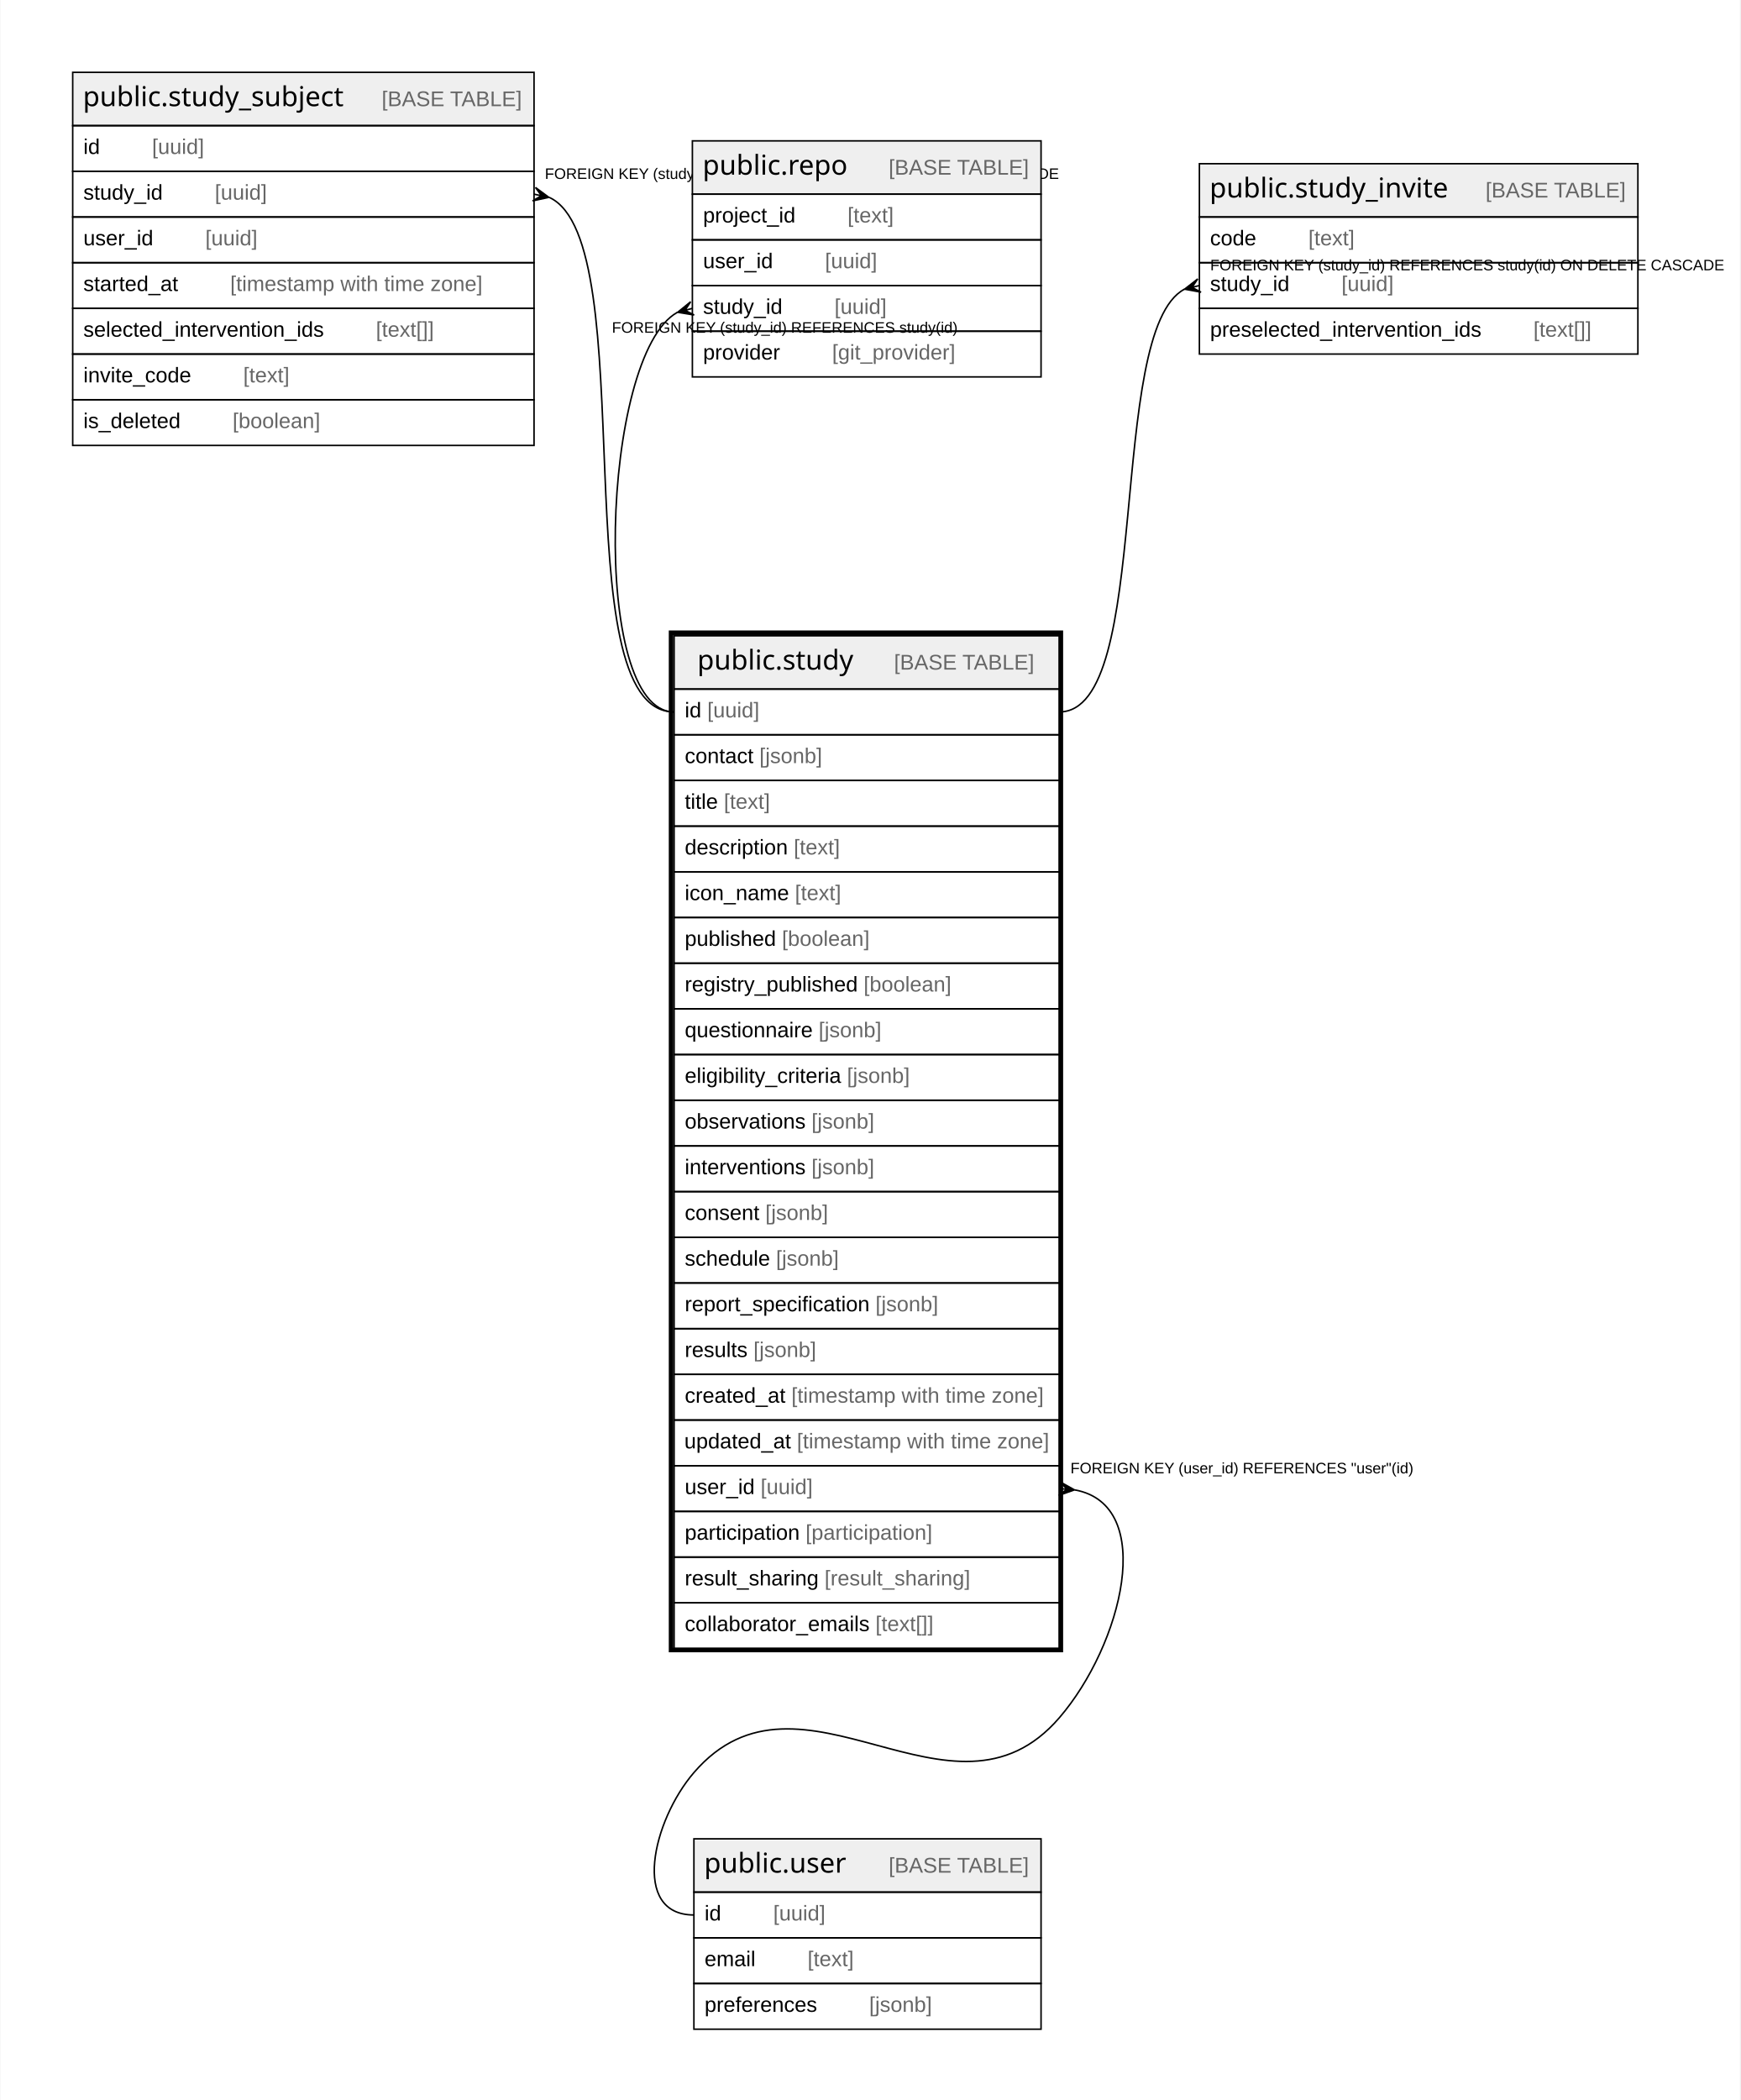
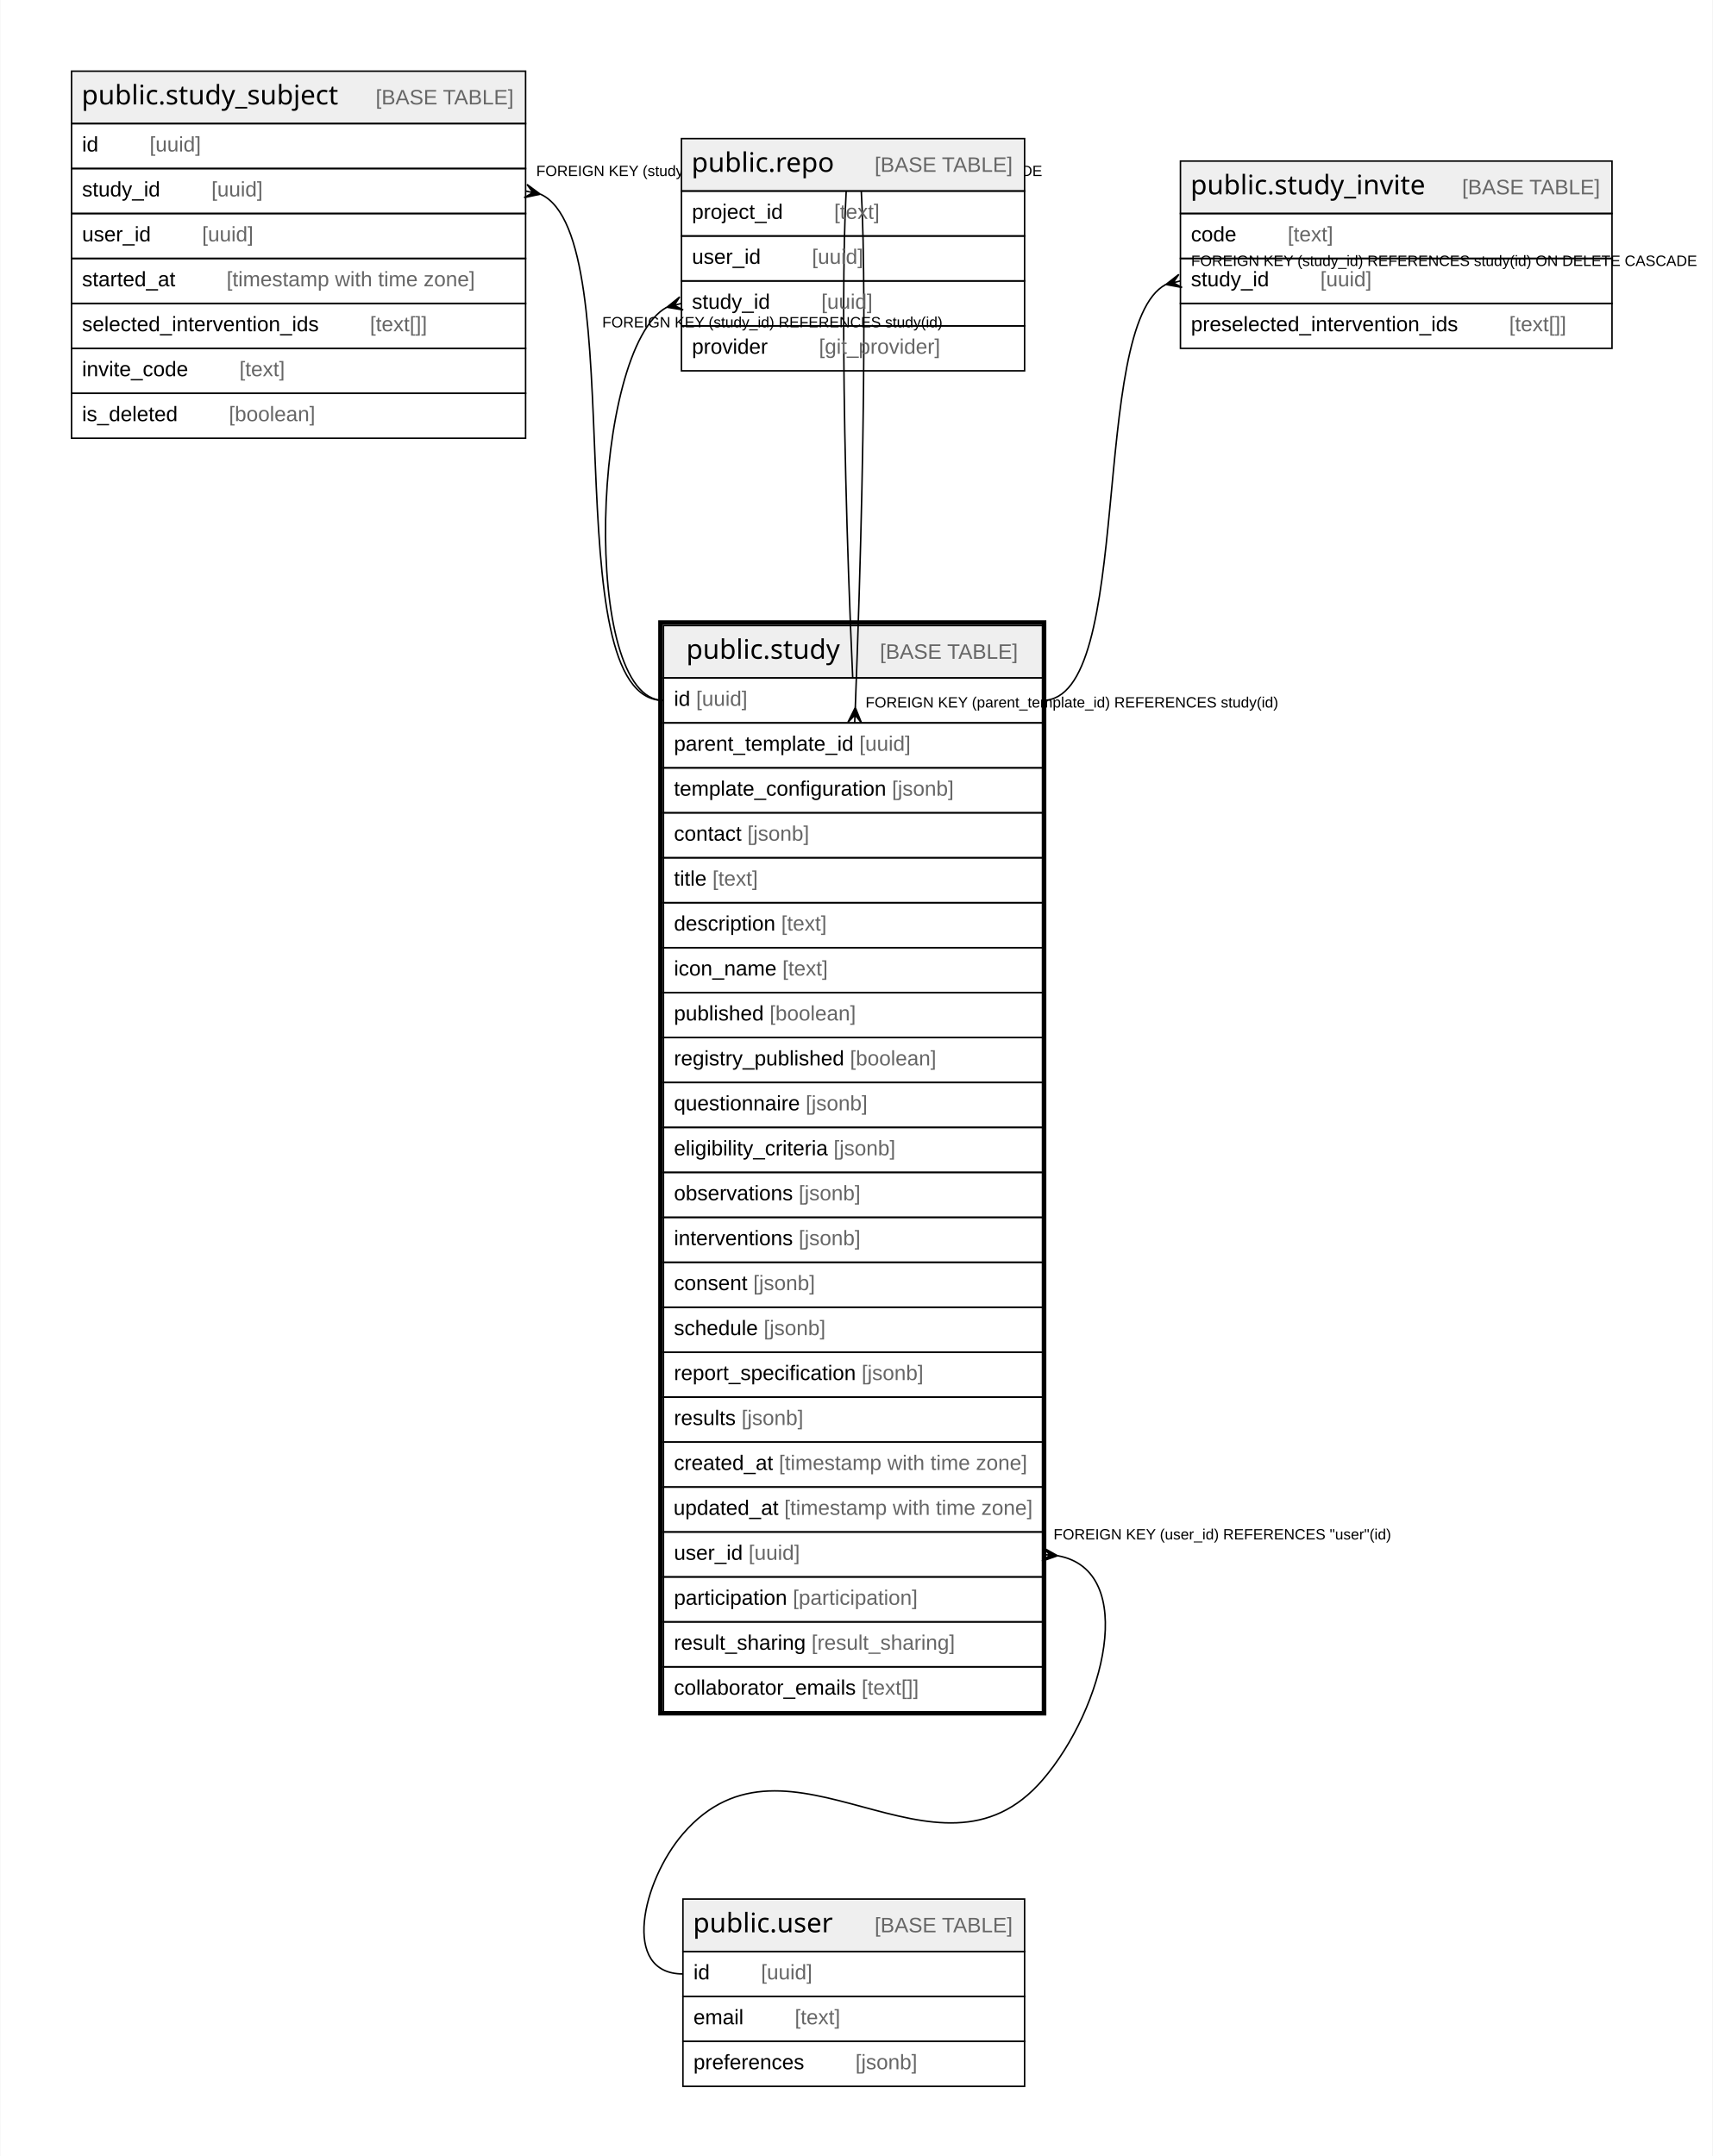
- <svg xmlns="http://www.w3.org/2000/svg" width="1143pt" height="1379pt" viewBox="0.00 0.00 1142.50 1379.00">
-   <g id="graph0" class="graph" transform="scale(1 1) rotate(0) translate(4 1375)">
-     <polygon fill="#ffffff" stroke="transparent" points="-4,4 -4,-1375 1138.5,-1375 1138.5,4 -4,4" />
+ <svg xmlns="http://www.w3.org/2000/svg" width="1143pt" height="1439pt" viewBox="0.00 0.00 1142.50 1439.00">
+   <g id="graph0" class="graph" transform="scale(1 1) rotate(0) translate(4 1435)">
+     <polygon fill="#ffffff" stroke="transparent" points="-4,4 -4,-1435 1138.5,-1435 1138.5,4 -4,4" />
    <g id="node1" class="node">
-       <polygon fill="#efefef" stroke="transparent" points="438.5,-922.5 438.5,-957.5 691.5,-957.5 691.5,-922.5 438.5,-922.5" />
-       <polygon fill="none" stroke="#000000" points="438.5,-922.5 438.5,-957.5 691.5,-957.5 691.5,-922.5 438.5,-922.5" />
-       <text text-anchor="start" x="453.704" y="-935.3" font-family="Arial Bold" font-size="18.00" fill="#000000">public.study</text>
-       <text text-anchor="start" x="548.728" y="-935.3" font-family="Arial" font-size="14.00" fill="#000000">    </text>
-       <text text-anchor="start" x="582.933" y="-935.3" font-family="Arial" font-size="14.00" fill="#666666">[BASE TABLE]</text>
+       <polygon fill="#efefef" stroke="transparent" points="438.5,-982.5 438.5,-1017.5 691.5,-1017.5 691.5,-982.5 438.5,-982.5" />
+       <polygon fill="none" stroke="#000000" points="438.5,-982.5 438.5,-1017.5 691.5,-1017.5 691.5,-982.5 438.5,-982.5" />
+       <text text-anchor="start" x="453.704" y="-995.3" font-family="Arial Bold" font-size="18.00" fill="#000000">public.study</text>
+       <text text-anchor="start" x="548.728" y="-995.3" font-family="Arial" font-size="14.00" fill="#000000">    </text>
+       <text text-anchor="start" x="582.933" y="-995.3" font-family="Arial" font-size="14.00" fill="#666666">[BASE TABLE]</text>
+       <polygon fill="none" stroke="#000000" points="438.5,-952.5 438.5,-982.5 691.5,-982.5 691.5,-952.5 438.5,-952.5" />
+       <text text-anchor="start" x="445.5" y="-963.9" font-family="Arial" font-size="14.00" fill="#000000">id </text>
+       <text text-anchor="start" x="460.28" y="-963.9" font-family="Arial" font-size="14.00" fill="#666666">[uuid]</text>
+       <polygon fill="none" stroke="#000000" points="438.5,-922.5 438.5,-952.5 691.5,-952.5 691.5,-922.5 438.5,-922.5" />
+       <text text-anchor="start" x="445.5" y="-933.9" font-family="Arial" font-size="14.00" fill="#000000">parent_template_id </text>
+       <text text-anchor="start" x="569.205" y="-933.9" font-family="Arial" font-size="14.00" fill="#666666">[uuid]</text>
      <polygon fill="none" stroke="#000000" points="438.5,-892.5 438.5,-922.5 691.5,-922.5 691.5,-892.5 438.5,-892.5" />
-       <text text-anchor="start" x="445.5" y="-903.9" font-family="Arial" font-size="14.00" fill="#000000">id </text>
-       <text text-anchor="start" x="460.28" y="-903.9" font-family="Arial" font-size="14.00" fill="#666666">[uuid]</text>
+       <text text-anchor="start" x="445.5" y="-903.9" font-family="Arial" font-size="14.00" fill="#000000">template_configuration </text>
+       <text text-anchor="start" x="590.985" y="-903.9" font-family="Arial" font-size="14.00" fill="#666666">[jsonb]</text>
      <polygon fill="none" stroke="#000000" points="438.5,-862.5 438.5,-892.5 691.5,-892.5 691.5,-862.5 438.5,-862.5" />
      <text text-anchor="start" x="445.5" y="-873.9" font-family="Arial" font-size="14.00" fill="#000000">contact </text>
      <text text-anchor="start" x="494.52" y="-873.9" font-family="Arial" font-size="14.00" fill="#666666">[jsonb]</text>
      <polygon fill="none" stroke="#000000" points="438.5,-832.5 438.5,-862.5 691.5,-862.5 691.5,-832.5 438.5,-832.5" />
      <text text-anchor="start" x="445.5" y="-843.9" font-family="Arial" font-size="14.00" fill="#000000">title </text>
      <text text-anchor="start" x="471.168" y="-843.9" font-family="Arial" font-size="14.00" fill="#666666">[text]</text>
      <polygon fill="none" stroke="#000000" points="438.5,-802.5 438.5,-832.5 691.5,-832.5 691.5,-802.5 438.5,-802.5" />
      <text text-anchor="start" x="445.5" y="-813.9" font-family="Arial" font-size="14.00" fill="#000000">description </text>
      <text text-anchor="start" x="517.068" y="-813.9" font-family="Arial" font-size="14.00" fill="#666666">[text]</text>
      <polygon fill="none" stroke="#000000" points="438.5,-772.5 438.5,-802.5 691.5,-802.5 691.5,-772.5 438.5,-772.5" />
      <text text-anchor="start" x="445.5" y="-783.9" font-family="Arial" font-size="14.00" fill="#000000">icon_name </text>
      <text text-anchor="start" x="517.853" y="-783.9" font-family="Arial" font-size="14.00" fill="#666666">[text]</text>
      <polygon fill="none" stroke="#000000" points="438.5,-742.5 438.5,-772.5 691.5,-772.5 691.5,-742.5 438.5,-742.5" />
      <text text-anchor="start" x="445.5" y="-753.9" font-family="Arial" font-size="14.00" fill="#000000">published </text>
      <text text-anchor="start" x="509.299" y="-753.9" font-family="Arial" font-size="14.00" fill="#666666">[boolean]</text>
      <polygon fill="none" stroke="#000000" points="438.5,-712.5 438.5,-742.5 691.5,-742.5 691.5,-712.5 438.5,-712.5" />
      <text text-anchor="start" x="445.5" y="-723.9" font-family="Arial" font-size="14.00" fill="#000000">registry_published </text>
      <text text-anchor="start" x="562.966" y="-723.9" font-family="Arial" font-size="14.00" fill="#666666">[boolean]</text>
      <polygon fill="none" stroke="#000000" points="438.5,-682.5 438.5,-712.5 691.5,-712.5 691.5,-682.5 438.5,-682.5" />
      <text text-anchor="start" x="445.5" y="-693.9" font-family="Arial" font-size="14.00" fill="#000000">questionnaire </text>
      <text text-anchor="start" x="533.416" y="-693.9" font-family="Arial" font-size="14.00" fill="#666666">[jsonb]</text>
      <polygon fill="none" stroke="#000000" points="438.5,-652.5 438.5,-682.5 691.5,-682.5 691.5,-652.5 438.5,-652.5" />
      <text text-anchor="start" x="445.5" y="-663.9" font-family="Arial" font-size="14.00" fill="#000000">eligibility_criteria </text>
      <text text-anchor="start" x="552.041" y="-663.9" font-family="Arial" font-size="14.00" fill="#666666">[jsonb]</text>
      <polygon fill="none" stroke="#000000" points="438.5,-622.5 438.5,-652.5 691.5,-652.5 691.5,-622.5 438.5,-622.5" />
      <text text-anchor="start" x="445.5" y="-633.9" font-family="Arial" font-size="14.00" fill="#000000">observations </text>
      <text text-anchor="start" x="528.744" y="-633.9" font-family="Arial" font-size="14.00" fill="#666666">[jsonb]</text>
      <polygon fill="none" stroke="#000000" points="438.5,-592.5 438.5,-622.5 691.5,-622.5 691.5,-592.5 438.5,-592.5" />
      <text text-anchor="start" x="445.5" y="-603.9" font-family="Arial" font-size="14.00" fill="#000000">interventions </text>
      <text text-anchor="start" x="528.741" y="-603.9" font-family="Arial" font-size="14.00" fill="#666666">[jsonb]</text>
      <polygon fill="none" stroke="#000000" points="438.5,-562.5 438.5,-592.5 691.5,-592.5 691.5,-562.5 438.5,-562.5" />
      <text text-anchor="start" x="445.5" y="-573.9" font-family="Arial" font-size="14.00" fill="#000000">consent </text>
      <text text-anchor="start" x="498.412" y="-573.9" font-family="Arial" font-size="14.00" fill="#666666">[jsonb]</text>
      <polygon fill="none" stroke="#000000" points="438.5,-532.5 438.5,-562.5 691.5,-562.5 691.5,-532.5 438.5,-532.5" />
      <text text-anchor="start" x="445.5" y="-543.9" font-family="Arial" font-size="14.00" fill="#000000">schedule </text>
      <text text-anchor="start" x="505.41" y="-543.9" font-family="Arial" font-size="14.00" fill="#666666">[jsonb]</text>
      <polygon fill="none" stroke="#000000" points="438.5,-502.5 438.5,-532.5 691.5,-532.5 691.5,-502.5 438.5,-502.5" />
      <text text-anchor="start" x="445.5" y="-513.9" font-family="Arial" font-size="14.00" fill="#000000">report_specification </text>
      <text text-anchor="start" x="570.747" y="-513.9" font-family="Arial" font-size="14.00" fill="#666666">[jsonb]</text>
      <polygon fill="none" stroke="#000000" points="438.5,-472.5 438.5,-502.5 691.5,-502.5 691.5,-472.5 438.5,-472.5" />
      <text text-anchor="start" x="445.5" y="-483.9" font-family="Arial" font-size="14.00" fill="#000000">results </text>
      <text text-anchor="start" x="490.614" y="-483.9" font-family="Arial" font-size="14.00" fill="#666666">[jsonb]</text>
      <polygon fill="none" stroke="#000000" points="438.5,-442.5 438.5,-472.5 691.5,-472.5 691.5,-442.5 438.5,-442.5" />
      <text text-anchor="start" x="445.5" y="-453.9" font-family="Arial" font-size="14.00" fill="#000000">created_at </text>
      <text text-anchor="start" x="515.528" y="-453.9" font-family="Arial" font-size="14.00" fill="#666666">[timestamp with time zone]</text>
      <polygon fill="none" stroke="#000000" points="438.5,-412.5 438.5,-442.5 691.5,-442.5 691.5,-412.5 438.5,-412.5" />
      <text text-anchor="start" x="445.192" y="-423.9" font-family="Arial" font-size="14.00" fill="#000000">updated_at </text>
      <text text-anchor="start" x="519.124" y="-423.9" font-family="Arial" font-size="14.00" fill="#666666">[timestamp with time zone]</text>
      <polygon fill="none" stroke="#000000" points="438.5,-382.5 438.5,-412.5 691.5,-412.5 691.5,-382.5 438.5,-382.5" />
      <text text-anchor="start" x="445.5" y="-393.9" font-family="Arial" font-size="14.00" fill="#000000">user_id </text>
      <text text-anchor="start" x="495.288" y="-393.9" font-family="Arial" font-size="14.00" fill="#666666">[uuid]</text>
      <polygon fill="none" stroke="#000000" points="438.5,-352.5 438.5,-382.5 691.5,-382.5 691.5,-352.5 438.5,-352.5" />
      <text text-anchor="start" x="445.5" y="-363.9" font-family="Arial" font-size="14.00" fill="#000000">participation </text>
      <text text-anchor="start" x="524.848" y="-363.9" font-family="Arial" font-size="14.00" fill="#666666">[participation]</text>
      <polygon fill="none" stroke="#000000" points="438.5,-322.5 438.5,-352.5 691.5,-352.5 691.5,-322.5 438.5,-322.5" />
      <text text-anchor="start" x="445.5" y="-333.9" font-family="Arial" font-size="14.00" fill="#000000">result_sharing </text>
      <text text-anchor="start" x="537.294" y="-333.9" font-family="Arial" font-size="14.00" fill="#666666">[result_sharing]</text>
      <polygon fill="none" stroke="#000000" points="438.5,-292.5 438.5,-322.5 691.5,-322.5 691.5,-292.5 438.5,-292.5" />
      <text text-anchor="start" x="445.5" y="-303.9" font-family="Arial" font-size="14.00" fill="#000000">collaborator_emails </text>
      <text text-anchor="start" x="570.733" y="-303.9" font-family="Arial" font-size="14.00" fill="#666666">[text[]]</text>
-       <polygon fill="none" stroke="#000000" stroke-width="3" points="436.5,-291.5 436.5,-959.5 692.5,-959.5 692.5,-291.5 436.5,-291.5" />
+       <polygon fill="none" stroke="#000000" stroke-width="3" points="436.5,-291.5 436.5,-1019.5 692.5,-1019.5 692.5,-291.5 436.5,-291.5" />
+     </g>
+     <g id="edge1" class="edge">
+       <path fill="none" stroke="#000000" d="M566.516,-962.97C574.486,-1169.749 574.147,-1339 565.5,-1339 556.742,-1339 556.506,-1165.381 564.794,-982.646" />
+       <polygon fill="#000000" stroke="#000000" points="566.509,-962.773 570.615,-952.605 566.313,-957.777 566.118,-952.78 566.118,-952.78 566.118,-952.78 566.313,-957.777 561.621,-952.956 566.509,-962.773 566.509,-962.773" />
+       <text text-anchor="start" x="573.328" y="-962.78" font-family="Arial" font-size="10.00" fill="#000000">FOREIGN KEY (parent_template_id) REFERENCES study(id)</text>
    </g>
    <g id="node5" class="node">
      <polygon fill="#efefef" stroke="transparent" points="451.5,-132.5 451.5,-167.5 679.5,-167.5 679.5,-132.5 451.5,-132.5" />
      <polygon fill="none" stroke="#000000" points="451.5,-132.5 451.5,-167.5 679.5,-167.5 679.5,-132.5 451.5,-132.5" />
      <text text-anchor="start" x="458.209" y="-145.3" font-family="Arial Bold" font-size="18.00" fill="#000000">public.user</text>
      <text text-anchor="start" x="545.223" y="-145.3" font-family="Arial" font-size="14.00" fill="#000000">    </text>
      <text text-anchor="start" x="579.428" y="-145.3" font-family="Arial" font-size="14.00" fill="#666666">[BASE TABLE]</text>
      <polygon fill="none" stroke="#000000" points="451.5,-102.5 451.5,-132.5 679.5,-132.5 679.5,-102.5 451.5,-102.5" />
      <text text-anchor="start" x="458.5" y="-113.9" font-family="Arial" font-size="14.00" fill="#000000">id    </text>
      <text text-anchor="start" x="503.594" y="-113.9" font-family="Arial" font-size="14.00" fill="#666666">[uuid]</text>
      <polygon fill="none" stroke="#000000" points="451.5,-72.5 451.5,-102.5 679.5,-102.5 679.5,-72.5 451.5,-72.5" />
      <text text-anchor="start" x="458.5" y="-83.9" font-family="Arial" font-size="14.00" fill="#000000">email    </text>
      <text text-anchor="start" x="526.144" y="-83.9" font-family="Arial" font-size="14.00" fill="#666666">[text]</text>
      <polygon fill="none" stroke="#000000" points="451.5,-42.5 451.5,-72.5 679.5,-72.5 679.5,-42.5 451.5,-42.5" />
      <text text-anchor="start" x="458.5" y="-53.9" font-family="Arial" font-size="14.00" fill="#000000">preferences    </text>
      <text text-anchor="start" x="566.612" y="-53.9" font-family="Arial" font-size="14.00" fill="#666666">[jsonb]</text>
    </g>
-     <g id="edge4" class="edge">
+     <g id="edge5" class="edge">
      <path fill="none" stroke="#000000" d="M701.677,-396.629C755.786,-386.73 732.762,-294.913 691.5,-247 621.115,-165.27 521.885,-292.73 451.5,-211 424.383,-179.512 409.944,-117.5 451.5,-117.5" />
      <polygon fill="#000000" stroke="#000000" points="701.464,-396.647 691.116,-393.016 696.482,-397.074 691.5,-397.5 691.5,-397.5 691.5,-397.5 696.482,-397.074 691.884,-401.984 701.464,-396.647 701.464,-396.647" />
      <text text-anchor="start" x="698.785" y="-407.5" font-family="Arial" font-size="10.00" fill="#000000">FOREIGN KEY (user_id) REFERENCES "user"(id)</text>
    </g>
    <g id="node2" class="node">
-       <polygon fill="#efefef" stroke="transparent" points="43.5,-1292.5 43.5,-1327.5 346.5,-1327.5 346.5,-1292.5 43.5,-1292.5" />
-       <polygon fill="none" stroke="#000000" points="43.5,-1292.5 43.5,-1327.5 346.5,-1327.5 346.5,-1292.5 43.5,-1292.5" />
-       <text text-anchor="start" x="50.194" y="-1305.3" font-family="Arial Bold" font-size="18.00" fill="#000000">public.study_subject</text>
-       <text text-anchor="start" x="212.238" y="-1305.3" font-family="Arial" font-size="14.00" fill="#000000">    </text>
-       <text text-anchor="start" x="246.443" y="-1305.3" font-family="Arial" font-size="14.00" fill="#666666">[BASE TABLE]</text>
+       <polygon fill="#efefef" stroke="transparent" points="43.5,-1352.5 43.5,-1387.5 346.5,-1387.5 346.5,-1352.5 43.5,-1352.5" />
+       <polygon fill="none" stroke="#000000" points="43.5,-1352.5 43.5,-1387.5 346.5,-1387.5 346.5,-1352.5 43.5,-1352.5" />
+       <text text-anchor="start" x="50.194" y="-1365.3" font-family="Arial Bold" font-size="18.00" fill="#000000">public.study_subject</text>
+       <text text-anchor="start" x="212.238" y="-1365.3" font-family="Arial" font-size="14.00" fill="#000000">    </text>
+       <text text-anchor="start" x="246.443" y="-1365.3" font-family="Arial" font-size="14.00" fill="#666666">[BASE TABLE]</text>
+       <polygon fill="none" stroke="#000000" points="43.5,-1322.5 43.5,-1352.5 346.5,-1352.5 346.5,-1322.5 43.5,-1322.5" />
+       <text text-anchor="start" x="50.5" y="-1333.9" font-family="Arial" font-size="14.00" fill="#000000">id    </text>
+       <text text-anchor="start" x="95.594" y="-1333.9" font-family="Arial" font-size="14.00" fill="#666666">[uuid]</text>
+       <polygon fill="none" stroke="#000000" points="43.5,-1292.5 43.5,-1322.5 346.5,-1322.5 346.5,-1292.5 43.5,-1292.5" />
+       <text text-anchor="start" x="50.5" y="-1303.9" font-family="Arial" font-size="14.00" fill="#000000">study_id    </text>
+       <text text-anchor="start" x="136.832" y="-1303.9" font-family="Arial" font-size="14.00" fill="#666666">[uuid]</text>
      <polygon fill="none" stroke="#000000" points="43.5,-1262.5 43.5,-1292.5 346.5,-1292.5 346.5,-1262.5 43.5,-1262.5" />
-       <text text-anchor="start" x="50.5" y="-1273.9" font-family="Arial" font-size="14.00" fill="#000000">id    </text>
-       <text text-anchor="start" x="95.594" y="-1273.9" font-family="Arial" font-size="14.00" fill="#666666">[uuid]</text>
+       <text text-anchor="start" x="50.5" y="-1273.9" font-family="Arial" font-size="14.00" fill="#000000">user_id    </text>
+       <text text-anchor="start" x="130.602" y="-1273.9" font-family="Arial" font-size="14.00" fill="#666666">[uuid]</text>
      <polygon fill="none" stroke="#000000" points="43.5,-1232.5 43.5,-1262.5 346.5,-1262.5 346.5,-1232.5 43.5,-1232.5" />
-       <text text-anchor="start" x="50.5" y="-1243.9" font-family="Arial" font-size="14.00" fill="#000000">study_id    </text>
-       <text text-anchor="start" x="136.832" y="-1243.9" font-family="Arial" font-size="14.00" fill="#666666">[uuid]</text>
+       <text text-anchor="start" x="50.5" y="-1243.9" font-family="Arial" font-size="14.00" fill="#000000">started_at    </text>
+       <text text-anchor="start" x="146.95" y="-1243.9" font-family="Arial" font-size="14.00" fill="#666666">[timestamp with time zone]</text>
      <polygon fill="none" stroke="#000000" points="43.5,-1202.5 43.5,-1232.5 346.5,-1232.5 346.5,-1202.5 43.5,-1202.5" />
-       <text text-anchor="start" x="50.5" y="-1213.9" font-family="Arial" font-size="14.00" fill="#000000">user_id    </text>
-       <text text-anchor="start" x="130.602" y="-1213.9" font-family="Arial" font-size="14.00" fill="#666666">[uuid]</text>
+       <text text-anchor="start" x="50.5" y="-1213.9" font-family="Arial" font-size="14.00" fill="#000000">selected_intervention_ids    </text>
+       <text text-anchor="start" x="242.637" y="-1213.9" font-family="Arial" font-size="14.00" fill="#666666">[text[]]</text>
      <polygon fill="none" stroke="#000000" points="43.5,-1172.5 43.5,-1202.5 346.5,-1202.5 346.5,-1172.5 43.5,-1172.5" />
-       <text text-anchor="start" x="50.5" y="-1183.9" font-family="Arial" font-size="14.00" fill="#000000">started_at    </text>
-       <text text-anchor="start" x="146.95" y="-1183.9" font-family="Arial" font-size="14.00" fill="#666666">[timestamp with time zone]</text>
+       <text text-anchor="start" x="50.5" y="-1183.9" font-family="Arial" font-size="14.00" fill="#000000">invite_code    </text>
+       <text text-anchor="start" x="155.504" y="-1183.9" font-family="Arial" font-size="14.00" fill="#666666">[text]</text>
      <polygon fill="none" stroke="#000000" points="43.5,-1142.5 43.5,-1172.5 346.5,-1172.5 346.5,-1142.5 43.5,-1142.5" />
-       <text text-anchor="start" x="50.5" y="-1153.9" font-family="Arial" font-size="14.00" fill="#000000">selected_intervention_ids    </text>
-       <text text-anchor="start" x="242.637" y="-1153.9" font-family="Arial" font-size="14.00" fill="#666666">[text[]]</text>
-       <polygon fill="none" stroke="#000000" points="43.5,-1112.5 43.5,-1142.5 346.5,-1142.5 346.5,-1112.5 43.5,-1112.5" />
-       <text text-anchor="start" x="50.5" y="-1123.9" font-family="Arial" font-size="14.00" fill="#000000">invite_code    </text>
-       <text text-anchor="start" x="155.504" y="-1123.9" font-family="Arial" font-size="14.00" fill="#666666">[text]</text>
-       <polygon fill="none" stroke="#000000" points="43.5,-1082.5 43.5,-1112.5 346.5,-1112.5 346.5,-1082.5 43.5,-1082.5" />
-       <text text-anchor="start" x="50.5" y="-1093.9" font-family="Arial" font-size="14.00" fill="#000000">is_deleted    </text>
-       <text text-anchor="start" x="148.504" y="-1093.9" font-family="Arial" font-size="14.00" fill="#666666">[boolean]</text>
+       <text text-anchor="start" x="50.5" y="-1153.9" font-family="Arial" font-size="14.00" fill="#000000">is_deleted    </text>
+       <text text-anchor="start" x="148.504" y="-1153.9" font-family="Arial" font-size="14.00" fill="#666666">[boolean]</text>
    </g>
-     <g id="edge1" class="edge">
-       <path fill="none" stroke="#000000" d="M356.595,-1245.329C419.035,-1216.372 363.896,-907.5 438.5,-907.5" />
-       <polygon fill="#000000" stroke="#000000" points="356.276,-1245.397 345.554,-1243.101 351.388,-1246.449 346.5,-1247.5 346.5,-1247.5 346.5,-1247.5 351.388,-1246.449 347.446,-1251.899 356.276,-1245.397 356.276,-1245.397" />
-       <text text-anchor="start" x="353.603" y="-1257.5" font-family="Arial" font-size="10.00" fill="#000000">FOREIGN KEY (study_id) REFERENCES study(id) ON DELETE CASCADE</text>
+     <g id="edge2" class="edge">
+       <path fill="none" stroke="#000000" d="M356.595,-1305.329C419.035,-1276.372 363.896,-967.5 438.5,-967.5" />
+       <polygon fill="#000000" stroke="#000000" points="356.276,-1305.397 345.554,-1303.101 351.388,-1306.449 346.5,-1307.5 346.5,-1307.5 346.5,-1307.5 351.388,-1306.449 347.446,-1311.899 356.276,-1305.397 356.276,-1305.397" />
+       <text text-anchor="start" x="353.603" y="-1317.5" font-family="Arial" font-size="10.00" fill="#000000">FOREIGN KEY (study_id) REFERENCES study(id) ON DELETE CASCADE</text>
    </g>
    <g id="node3" class="node">
-       <polygon fill="#efefef" stroke="transparent" points="450.5,-1247.5 450.5,-1282.5 679.5,-1282.5 679.5,-1247.5 450.5,-1247.5" />
-       <polygon fill="none" stroke="#000000" points="450.5,-1247.5 450.5,-1282.5 679.5,-1282.5 679.5,-1247.5 450.5,-1247.5" />
-       <text text-anchor="start" x="457.206" y="-1260.3" font-family="Arial Bold" font-size="18.00" fill="#000000">public.repo</text>
-       <text text-anchor="start" x="545.226" y="-1260.3" font-family="Arial" font-size="14.00" fill="#000000">    </text>
-       <text text-anchor="start" x="579.431" y="-1260.3" font-family="Arial" font-size="14.00" fill="#666666">[BASE TABLE]</text>
+       <polygon fill="#efefef" stroke="transparent" points="450.5,-1307.5 450.5,-1342.5 679.5,-1342.5 679.5,-1307.5 450.5,-1307.5" />
+       <polygon fill="none" stroke="#000000" points="450.5,-1307.5 450.5,-1342.5 679.5,-1342.5 679.5,-1307.5 450.5,-1307.5" />
+       <text text-anchor="start" x="457.206" y="-1320.3" font-family="Arial Bold" font-size="18.00" fill="#000000">public.repo</text>
+       <text text-anchor="start" x="545.226" y="-1320.3" font-family="Arial" font-size="14.00" fill="#000000">    </text>
+       <text text-anchor="start" x="579.431" y="-1320.3" font-family="Arial" font-size="14.00" fill="#666666">[BASE TABLE]</text>
+       <polygon fill="none" stroke="#000000" points="450.5,-1277.5 450.5,-1307.5 679.5,-1307.5 679.5,-1277.5 450.5,-1277.5" />
+       <text text-anchor="start" x="457.5" y="-1288.9" font-family="Arial" font-size="14.00" fill="#000000">project_id    </text>
+       <text text-anchor="start" x="552.382" y="-1288.9" font-family="Arial" font-size="14.00" fill="#666666">[text]</text>
+       <polygon fill="none" stroke="#000000" points="450.5,-1247.5 450.5,-1277.5 679.5,-1277.5 679.5,-1247.5 450.5,-1247.5" />
+       <text text-anchor="start" x="457.5" y="-1258.9" font-family="Arial" font-size="14.00" fill="#000000">user_id    </text>
+       <text text-anchor="start" x="537.602" y="-1258.9" font-family="Arial" font-size="14.00" fill="#666666">[uuid]</text>
      <polygon fill="none" stroke="#000000" points="450.5,-1217.5 450.5,-1247.5 679.5,-1247.5 679.5,-1217.5 450.5,-1217.5" />
-       <text text-anchor="start" x="457.5" y="-1228.9" font-family="Arial" font-size="14.00" fill="#000000">project_id    </text>
-       <text text-anchor="start" x="552.382" y="-1228.9" font-family="Arial" font-size="14.00" fill="#666666">[text]</text>
+       <text text-anchor="start" x="457.5" y="-1228.9" font-family="Arial" font-size="14.00" fill="#000000">study_id    </text>
+       <text text-anchor="start" x="543.832" y="-1228.9" font-family="Arial" font-size="14.00" fill="#666666">[uuid]</text>
      <polygon fill="none" stroke="#000000" points="450.5,-1187.5 450.5,-1217.5 679.5,-1217.5 679.5,-1187.5 450.5,-1187.5" />
-       <text text-anchor="start" x="457.5" y="-1198.9" font-family="Arial" font-size="14.00" fill="#000000">user_id    </text>
-       <text text-anchor="start" x="537.602" y="-1198.9" font-family="Arial" font-size="14.00" fill="#666666">[uuid]</text>
-       <polygon fill="none" stroke="#000000" points="450.5,-1157.5 450.5,-1187.5 679.5,-1187.5 679.5,-1157.5 450.5,-1157.5" />
-       <text text-anchor="start" x="457.5" y="-1168.9" font-family="Arial" font-size="14.00" fill="#000000">study_id    </text>
-       <text text-anchor="start" x="543.832" y="-1168.9" font-family="Arial" font-size="14.00" fill="#666666">[uuid]</text>
-       <polygon fill="none" stroke="#000000" points="450.5,-1127.5 450.5,-1157.5 679.5,-1157.5 679.5,-1127.5 450.5,-1127.5" />
-       <text text-anchor="start" x="457.5" y="-1138.9" font-family="Arial" font-size="14.00" fill="#000000">provider    </text>
-       <text text-anchor="start" x="542.263" y="-1138.9" font-family="Arial" font-size="14.00" fill="#666666">[git_provider]</text>
+       <text text-anchor="start" x="457.5" y="-1198.9" font-family="Arial" font-size="14.00" fill="#000000">provider    </text>
+       <text text-anchor="start" x="542.263" y="-1198.9" font-family="Arial" font-size="14.00" fill="#666666">[git_provider]</text>
    </g>
-     <g id="edge2" class="edge">
-       <path fill="none" stroke="#000000" d="M440.626,-1169.877C390.388,-1142.355 383.005,-907.5 438.5,-907.5" />
-       <polygon fill="#000000" stroke="#000000" points="440.835,-1169.933 449.345,-1176.849 445.668,-1171.216 450.5,-1172.5 450.5,-1172.5 450.5,-1172.5 445.668,-1171.216 451.655,-1168.151 440.835,-1169.933 440.835,-1169.933" />
-       <text text-anchor="start" x="397.635" y="-1156.5" font-family="Arial" font-size="10.00" fill="#000000">FOREIGN KEY (study_id) REFERENCES study(id)</text>
+     <g id="edge3" class="edge">
+       <path fill="none" stroke="#000000" d="M440.626,-1229.877C390.388,-1202.355 383.005,-967.5 438.5,-967.5" />
+       <polygon fill="#000000" stroke="#000000" points="440.835,-1229.933 449.345,-1236.849 445.668,-1231.216 450.5,-1232.5 450.5,-1232.5 450.5,-1232.5 445.668,-1231.216 451.655,-1228.151 440.835,-1229.933 440.835,-1229.933" />
+       <text text-anchor="start" x="397.635" y="-1216.5" font-family="Arial" font-size="10.00" fill="#000000">FOREIGN KEY (study_id) REFERENCES study(id)</text>
    </g>
    <g id="node4" class="node">
-       <polygon fill="#efefef" stroke="transparent" points="783.5,-1232.5 783.5,-1267.5 1071.5,-1267.5 1071.5,-1232.5 783.5,-1232.5" />
-       <polygon fill="none" stroke="#000000" points="783.5,-1232.5 783.5,-1267.5 1071.5,-1267.5 1071.5,-1232.5 783.5,-1232.5" />
-       <text text-anchor="start" x="790.199" y="-1245.3" font-family="Arial Bold" font-size="18.00" fill="#000000">public.study_invite</text>
-       <text text-anchor="start" x="937.232" y="-1245.3" font-family="Arial" font-size="14.00" fill="#000000">    </text>
-       <text text-anchor="start" x="971.437" y="-1245.3" font-family="Arial" font-size="14.00" fill="#666666">[BASE TABLE]</text>
+       <polygon fill="#efefef" stroke="transparent" points="783.5,-1292.5 783.5,-1327.5 1071.5,-1327.5 1071.5,-1292.5 783.5,-1292.5" />
+       <polygon fill="none" stroke="#000000" points="783.5,-1292.5 783.5,-1327.5 1071.5,-1327.5 1071.5,-1292.5 783.5,-1292.5" />
+       <text text-anchor="start" x="790.199" y="-1305.3" font-family="Arial Bold" font-size="18.00" fill="#000000">public.study_invite</text>
+       <text text-anchor="start" x="937.232" y="-1305.3" font-family="Arial" font-size="14.00" fill="#000000">    </text>
+       <text text-anchor="start" x="971.437" y="-1305.3" font-family="Arial" font-size="14.00" fill="#666666">[BASE TABLE]</text>
+       <polygon fill="none" stroke="#000000" points="783.5,-1262.5 783.5,-1292.5 1071.5,-1292.5 1071.5,-1262.5 783.5,-1262.5" />
+       <text text-anchor="start" x="790.5" y="-1273.9" font-family="Arial" font-size="14.00" fill="#000000">code    </text>
+       <text text-anchor="start" x="855.053" y="-1273.9" font-family="Arial" font-size="14.00" fill="#666666">[text]</text>
+       <polygon fill="none" stroke="#000000" points="783.5,-1232.5 783.5,-1262.5 1071.5,-1262.5 1071.5,-1232.5 783.5,-1232.5" />
+       <text text-anchor="start" x="790.5" y="-1243.9" font-family="Arial" font-size="14.00" fill="#000000">study_id    </text>
+       <text text-anchor="start" x="876.832" y="-1243.9" font-family="Arial" font-size="14.00" fill="#666666">[uuid]</text>
      <polygon fill="none" stroke="#000000" points="783.5,-1202.5 783.5,-1232.5 1071.5,-1232.5 1071.5,-1202.5 783.5,-1202.5" />
-       <text text-anchor="start" x="790.5" y="-1213.9" font-family="Arial" font-size="14.00" fill="#000000">code    </text>
-       <text text-anchor="start" x="855.053" y="-1213.9" font-family="Arial" font-size="14.00" fill="#666666">[text]</text>
-       <polygon fill="none" stroke="#000000" points="783.5,-1172.5 783.5,-1202.5 1071.5,-1202.5 1071.5,-1172.5 783.5,-1172.5" />
-       <text text-anchor="start" x="790.5" y="-1183.9" font-family="Arial" font-size="14.00" fill="#000000">study_id    </text>
-       <text text-anchor="start" x="876.832" y="-1183.9" font-family="Arial" font-size="14.00" fill="#666666">[uuid]</text>
-       <polygon fill="none" stroke="#000000" points="783.5,-1142.5 783.5,-1172.5 1071.5,-1172.5 1071.5,-1142.5 783.5,-1142.5" />
-       <text text-anchor="start" x="790.5" y="-1153.9" font-family="Arial" font-size="14.00" fill="#000000">preselected_intervention_ids    </text>
-       <text text-anchor="start" x="1002.863" y="-1153.9" font-family="Arial" font-size="14.00" fill="#666666">[text[]]</text>
+       <text text-anchor="start" x="790.5" y="-1213.9" font-family="Arial" font-size="14.00" fill="#000000">preselected_intervention_ids    </text>
+       <text text-anchor="start" x="1002.863" y="-1213.9" font-family="Arial" font-size="14.00" fill="#666666">[text[]]</text>
    </g>
-     <g id="edge3" class="edge">
-       <path fill="none" stroke="#000000" d="M773.658,-1185.079C721.957,-1157.712 753.413,-907.5 691.5,-907.5" />
-       <polygon fill="#000000" stroke="#000000" points="773.789,-1185.112 782.425,-1191.87 778.645,-1186.306 783.5,-1187.5 783.5,-1187.5 783.5,-1187.5 778.645,-1186.306 784.575,-1183.13 773.789,-1185.112 773.789,-1185.112" />
-       <text text-anchor="start" x="790.604" y="-1197.5" font-family="Arial" font-size="10.00" fill="#000000">FOREIGN KEY (study_id) REFERENCES study(id) ON DELETE CASCADE</text>
+     <g id="edge4" class="edge">
+       <path fill="none" stroke="#000000" d="M773.658,-1245.079C721.957,-1217.712 753.413,-967.5 691.5,-967.5" />
+       <polygon fill="#000000" stroke="#000000" points="773.789,-1245.112 782.425,-1251.87 778.645,-1246.306 783.5,-1247.5 783.5,-1247.5 783.5,-1247.5 778.645,-1246.306 784.575,-1243.13 773.789,-1245.112 773.789,-1245.112" />
+       <text text-anchor="start" x="790.604" y="-1257.5" font-family="Arial" font-size="10.00" fill="#000000">FOREIGN KEY (study_id) REFERENCES study(id) ON DELETE CASCADE</text>
    </g>
  </g>
</svg>
